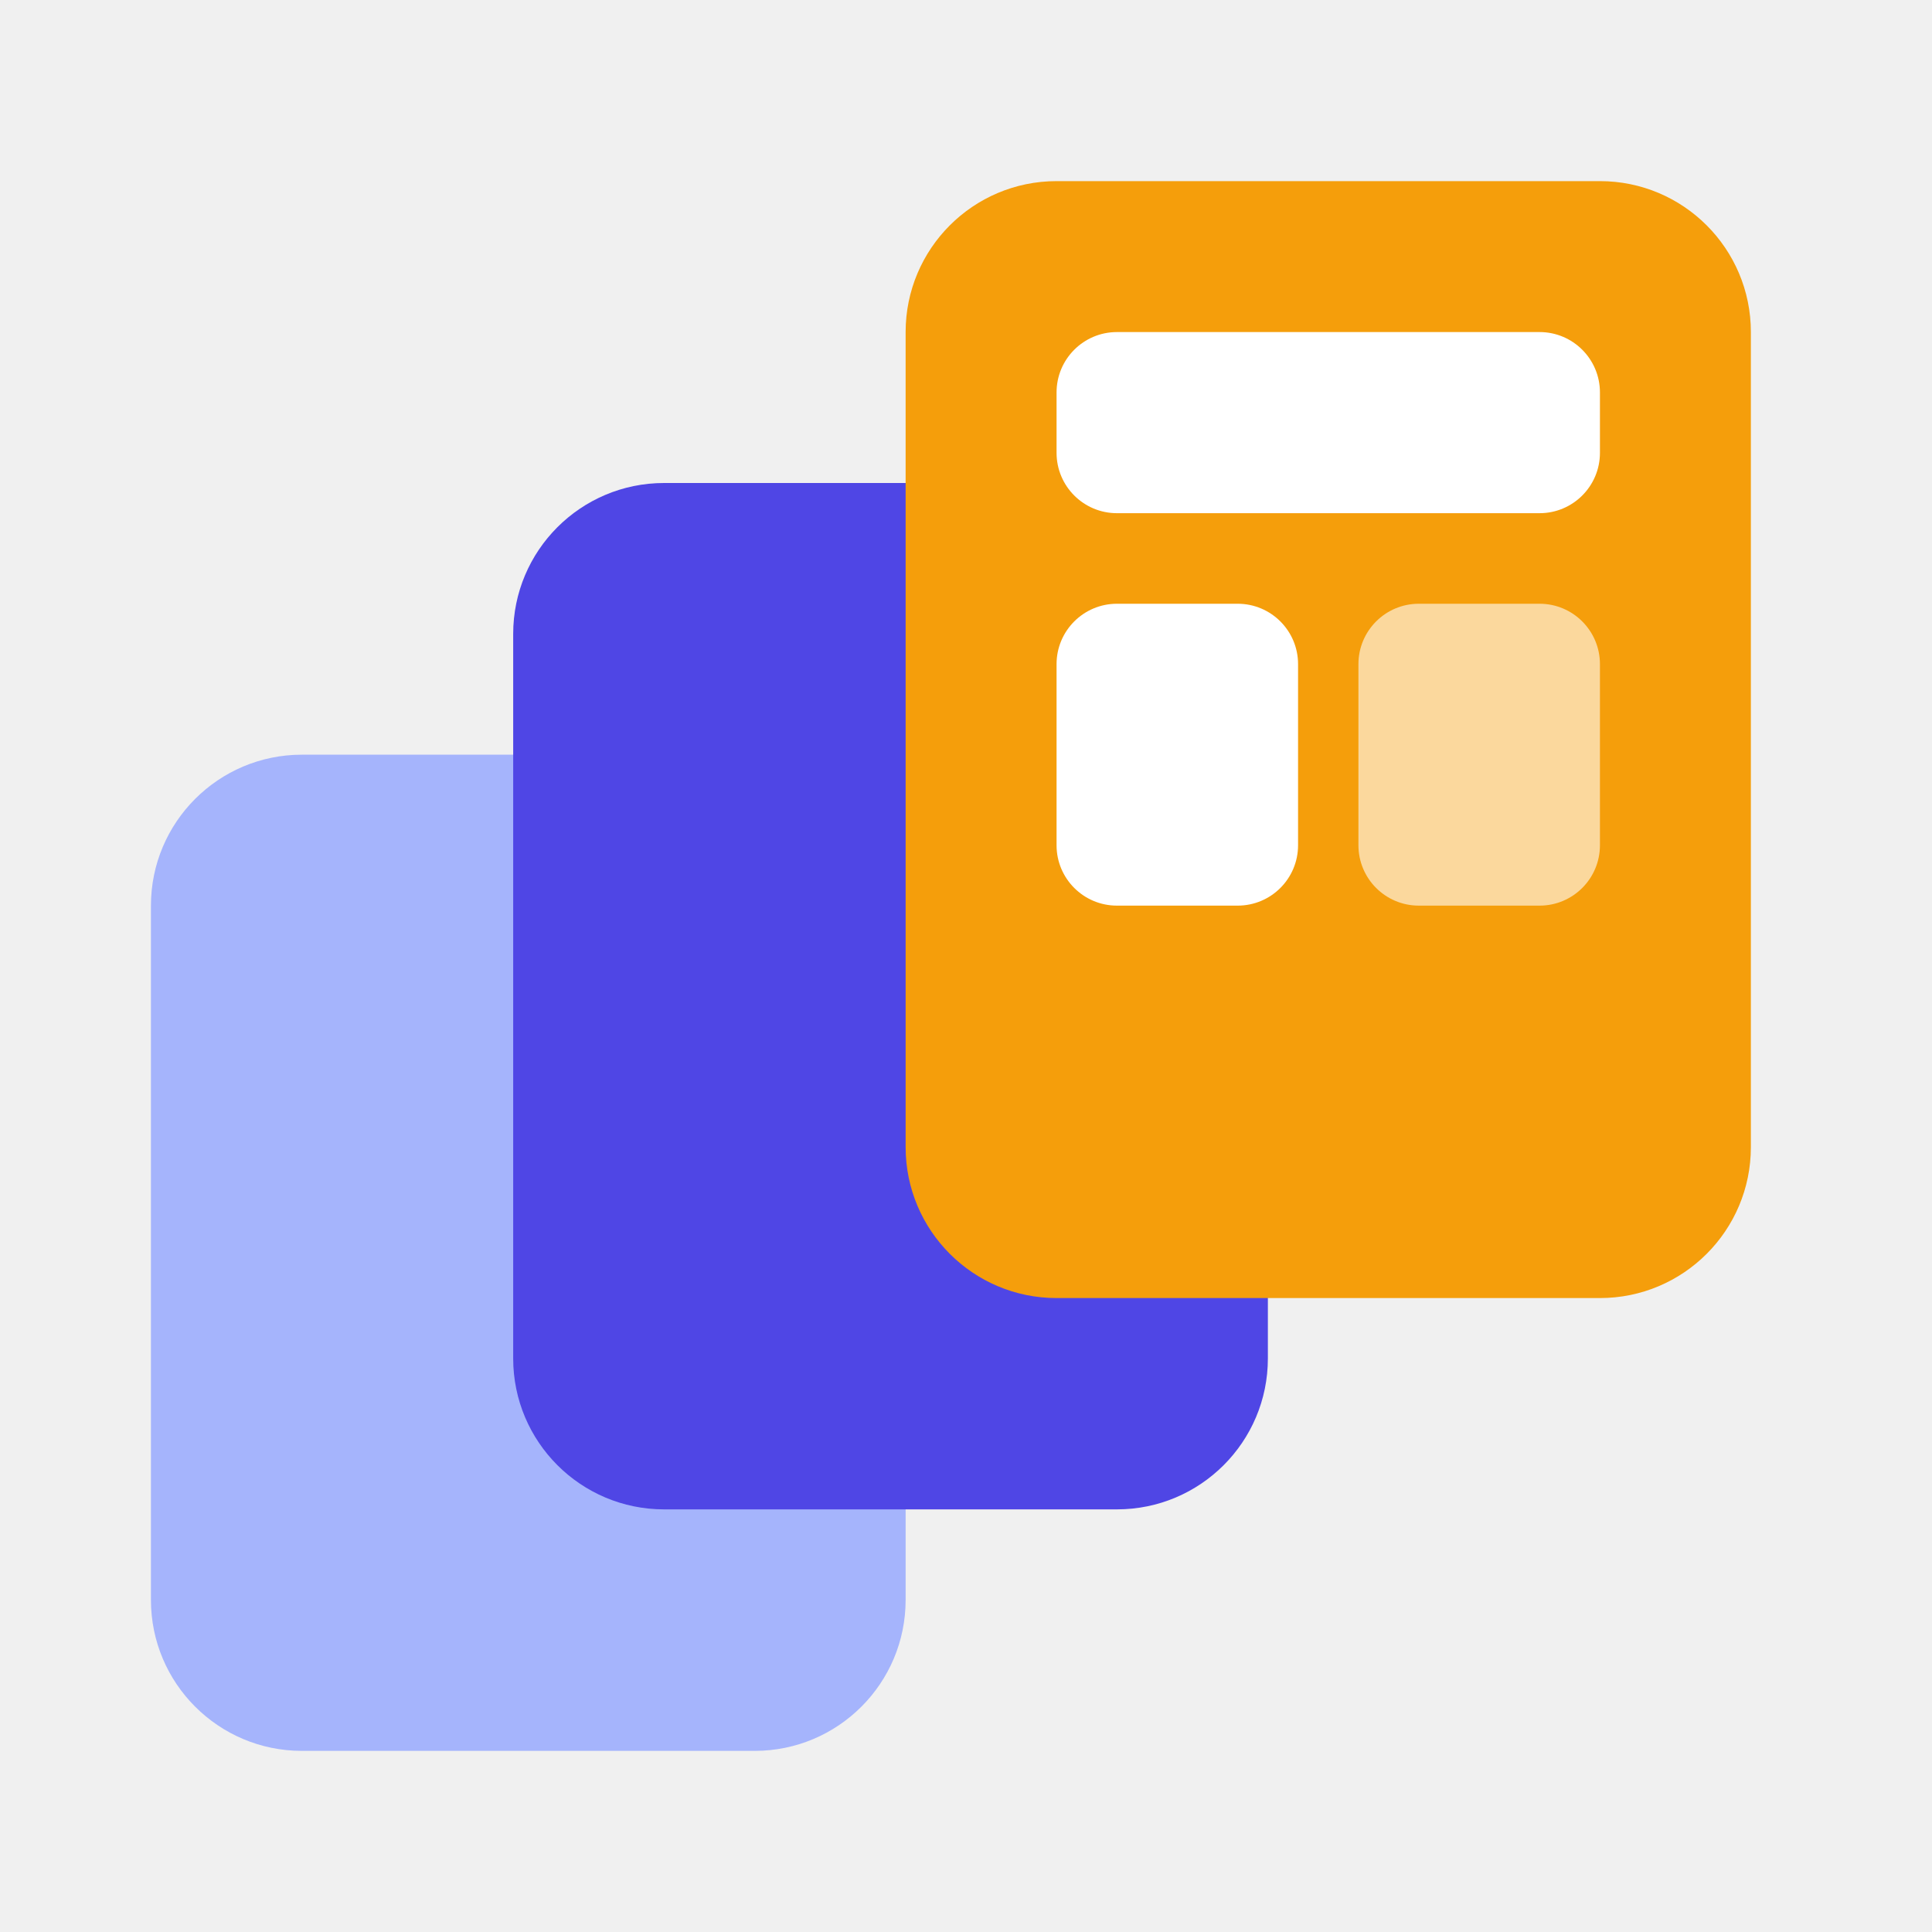
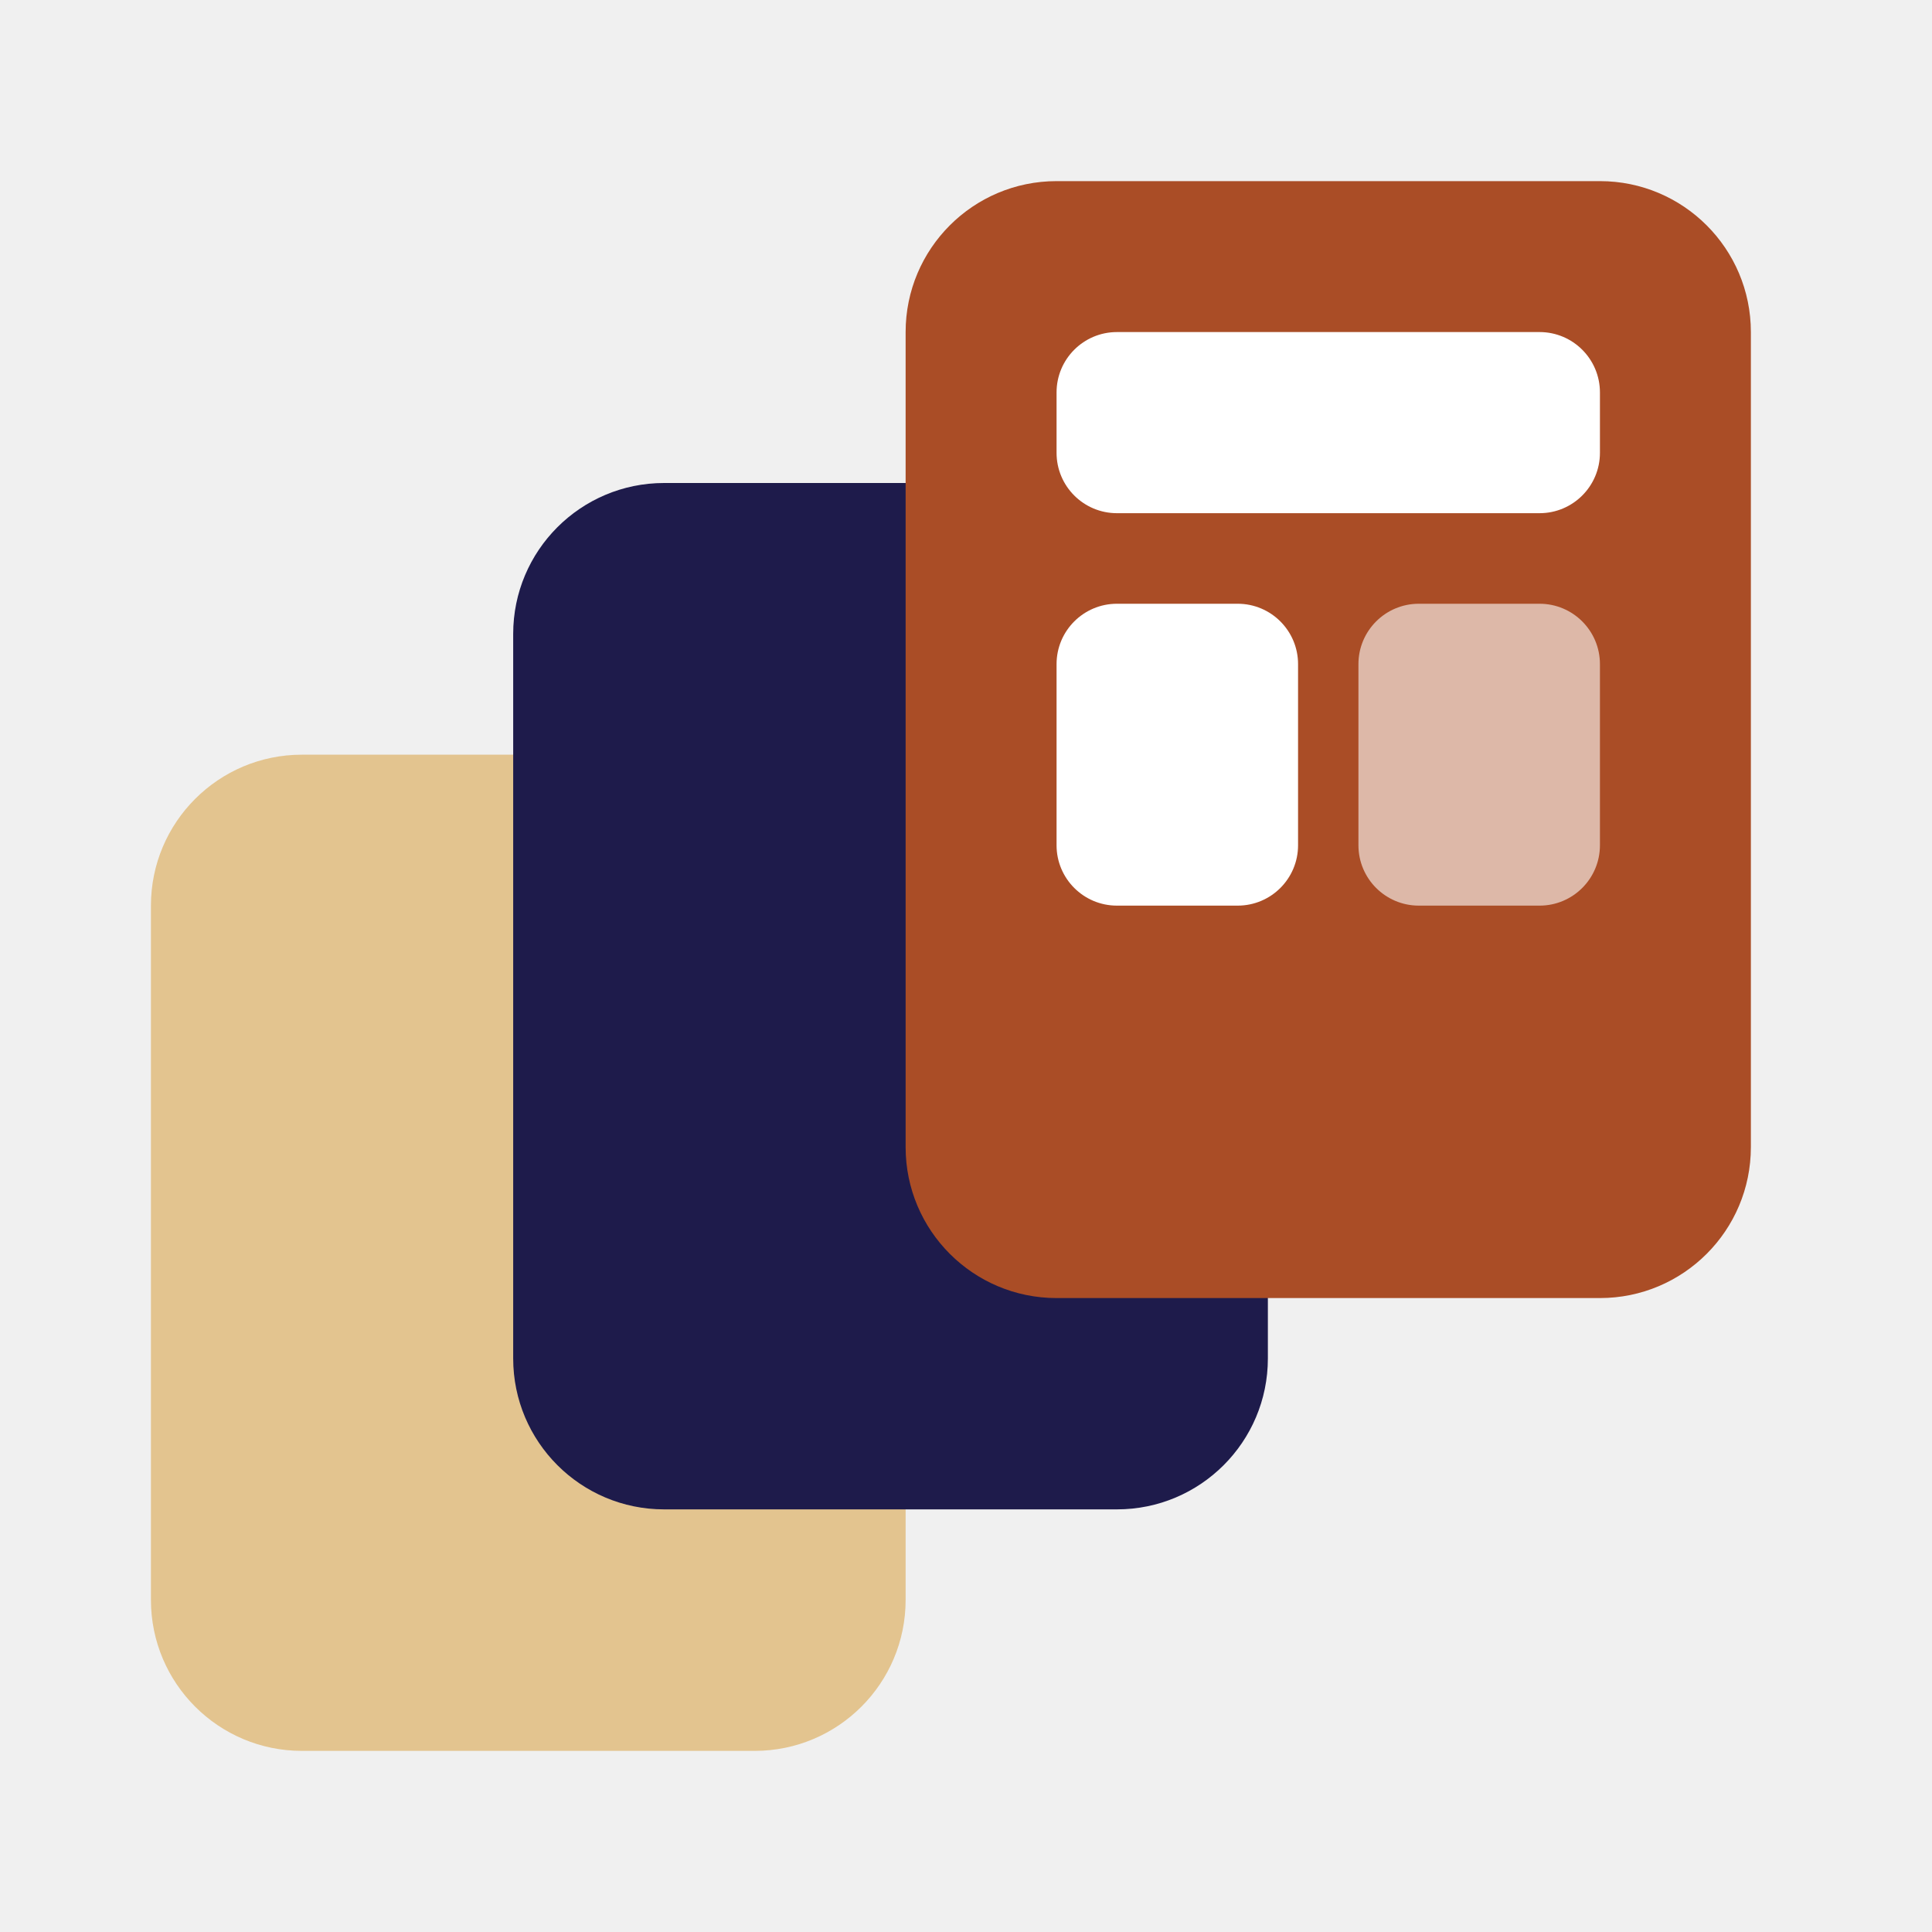
<svg xmlns="http://www.w3.org/2000/svg" viewBox="0 0 64 64" role="img" aria-label="GeniusPress">
-   <rect x="5" y="25" width="25" height="33" rx="5" fill="#a5b4fc" />
-   <rect x="17" y="16" width="25" height="34" rx="5" fill="#4f46e5" />
-   <rect x="30" y="6" width="28" height="37" rx="5" fill="#f59e0b" />
+   <rect x="5" y="25" width="25" height="33" rx="5" fill="#e3c48f" />
+   <rect x="17" y="16" width="25" height="34" rx="5" fill="#1e1b4b" />
+   <rect x="30" y="6" width="28" height="37" rx="5" fill="#aa4d26" />
  <rect x="35" y="11" width="18" height="6" rx="2" fill="#ffffff" />
  <rect x="35" y="20" width="8" height="10" rx="2" fill="#ffffff" />
  <rect x="45" y="20" width="8" height="10" rx="2" fill="#ffffff" fill-opacity="0.6" />
</svg>
